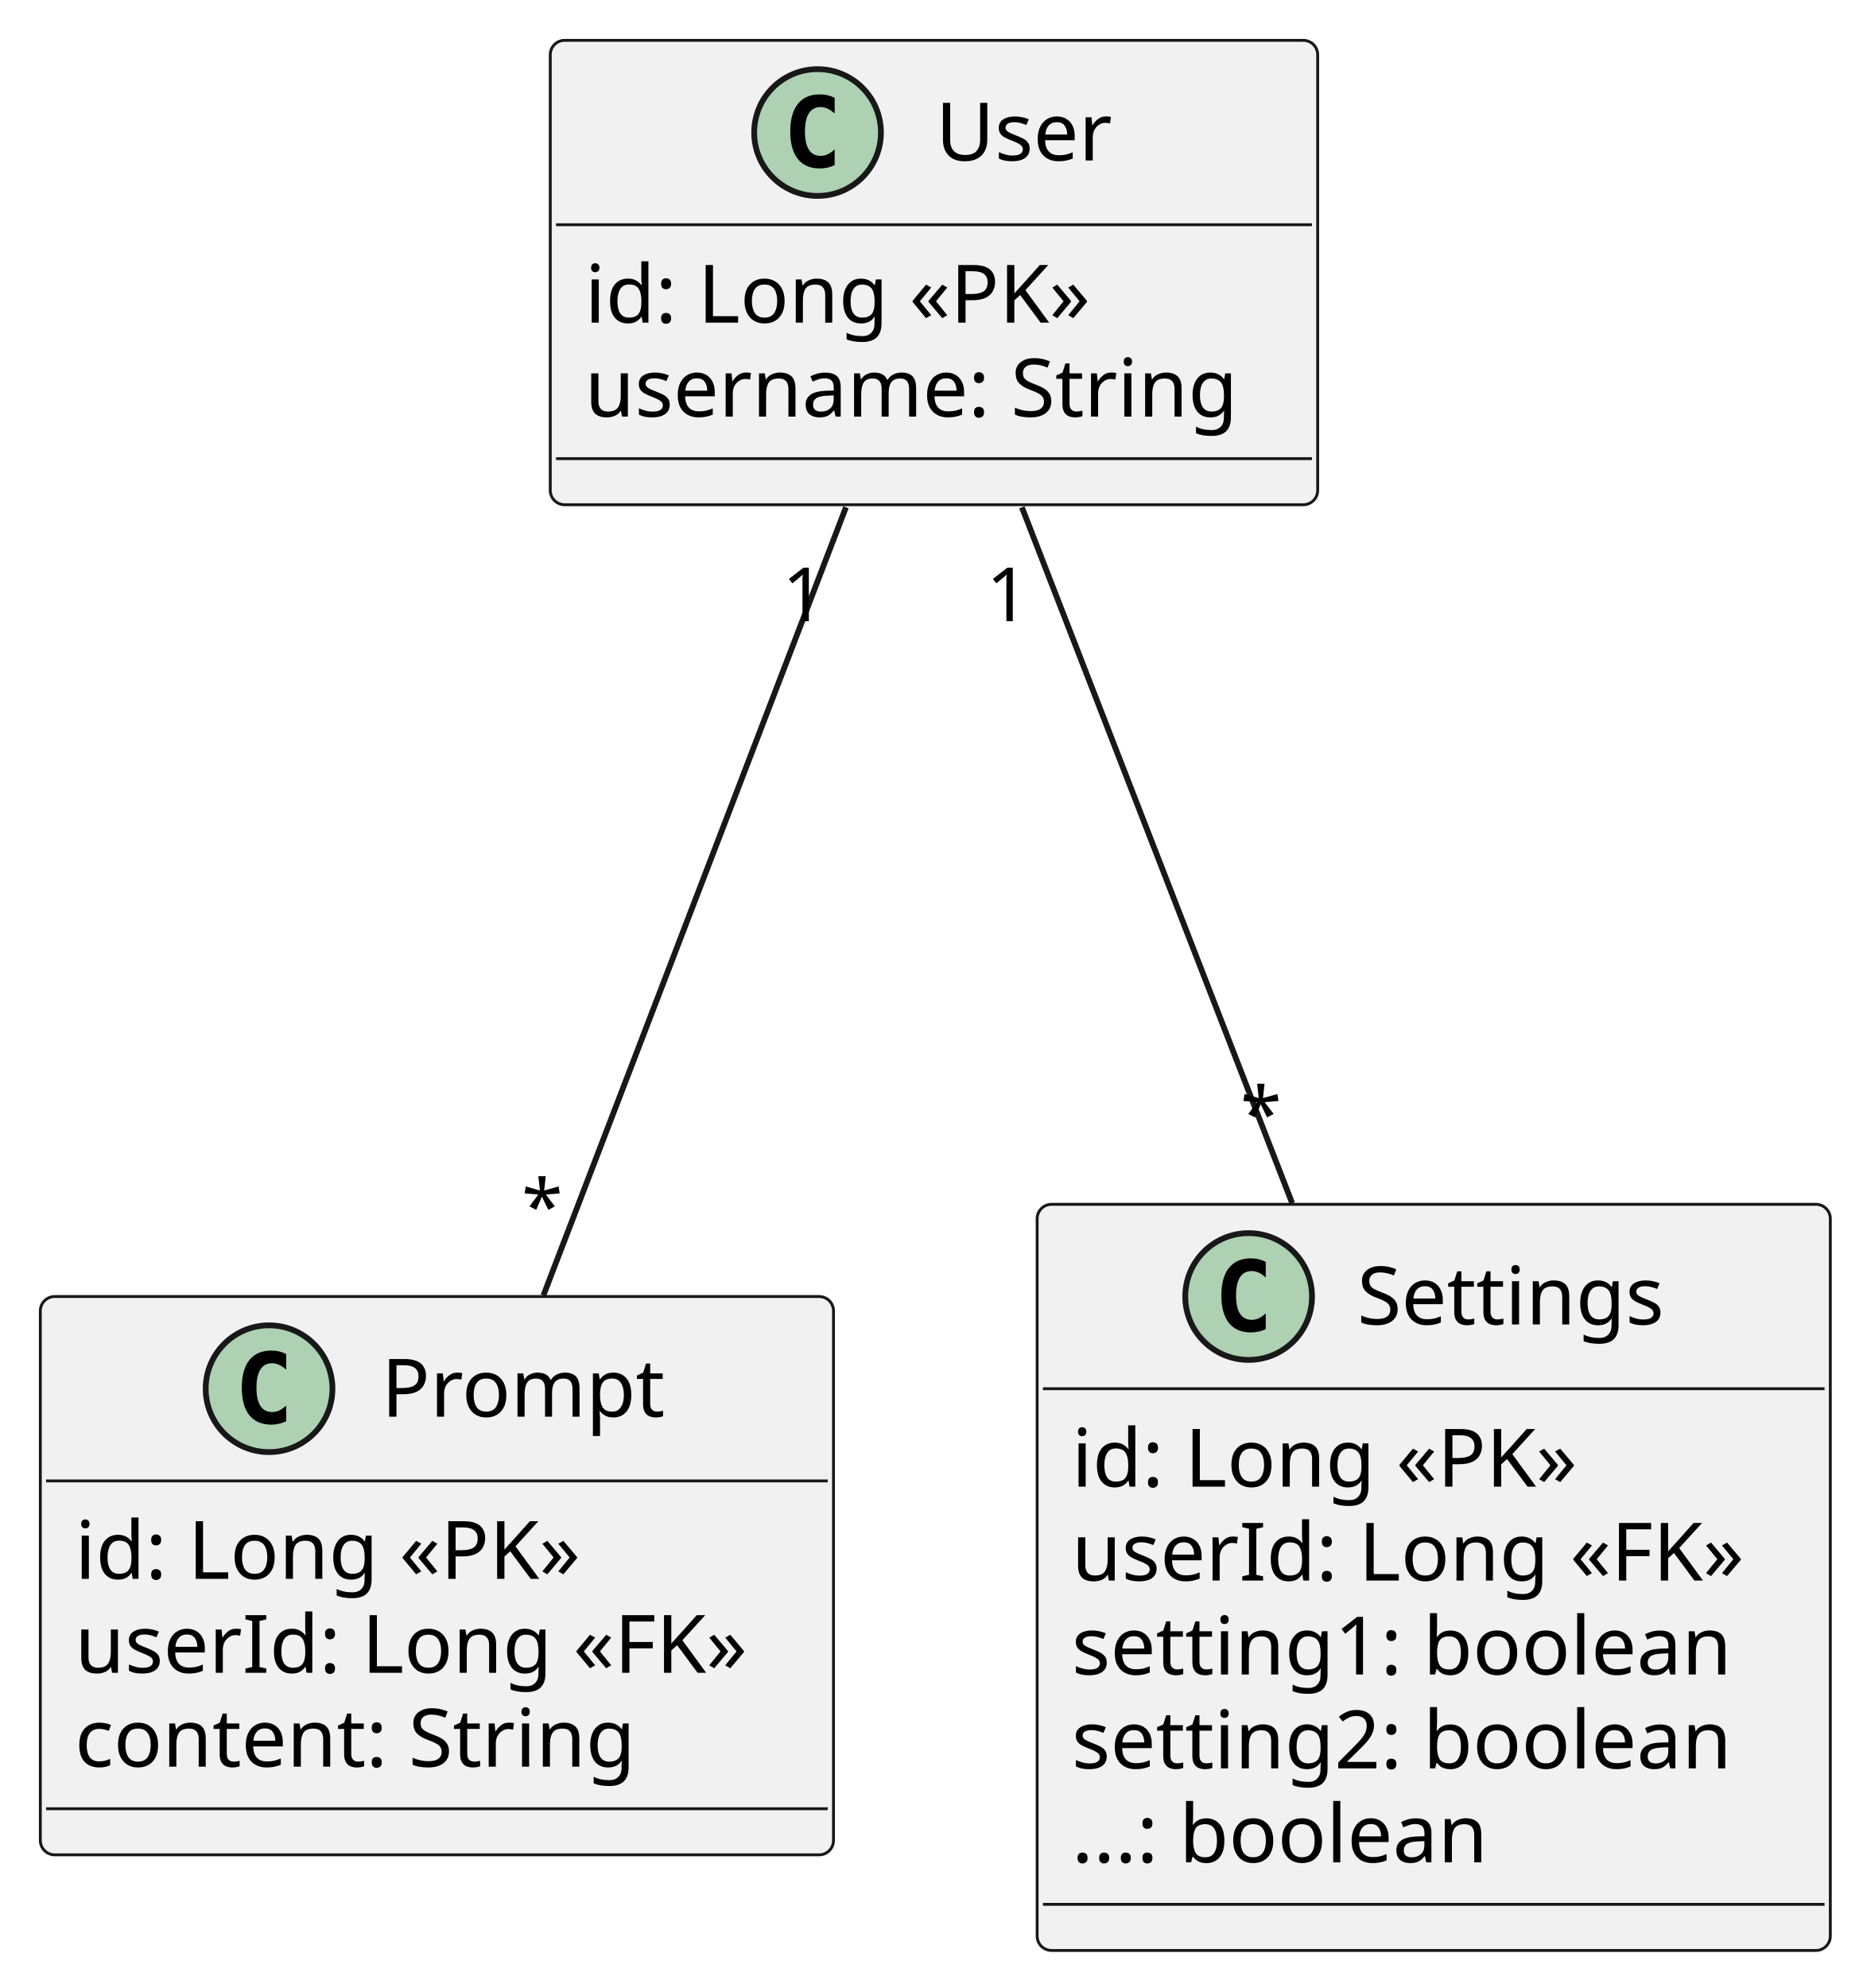
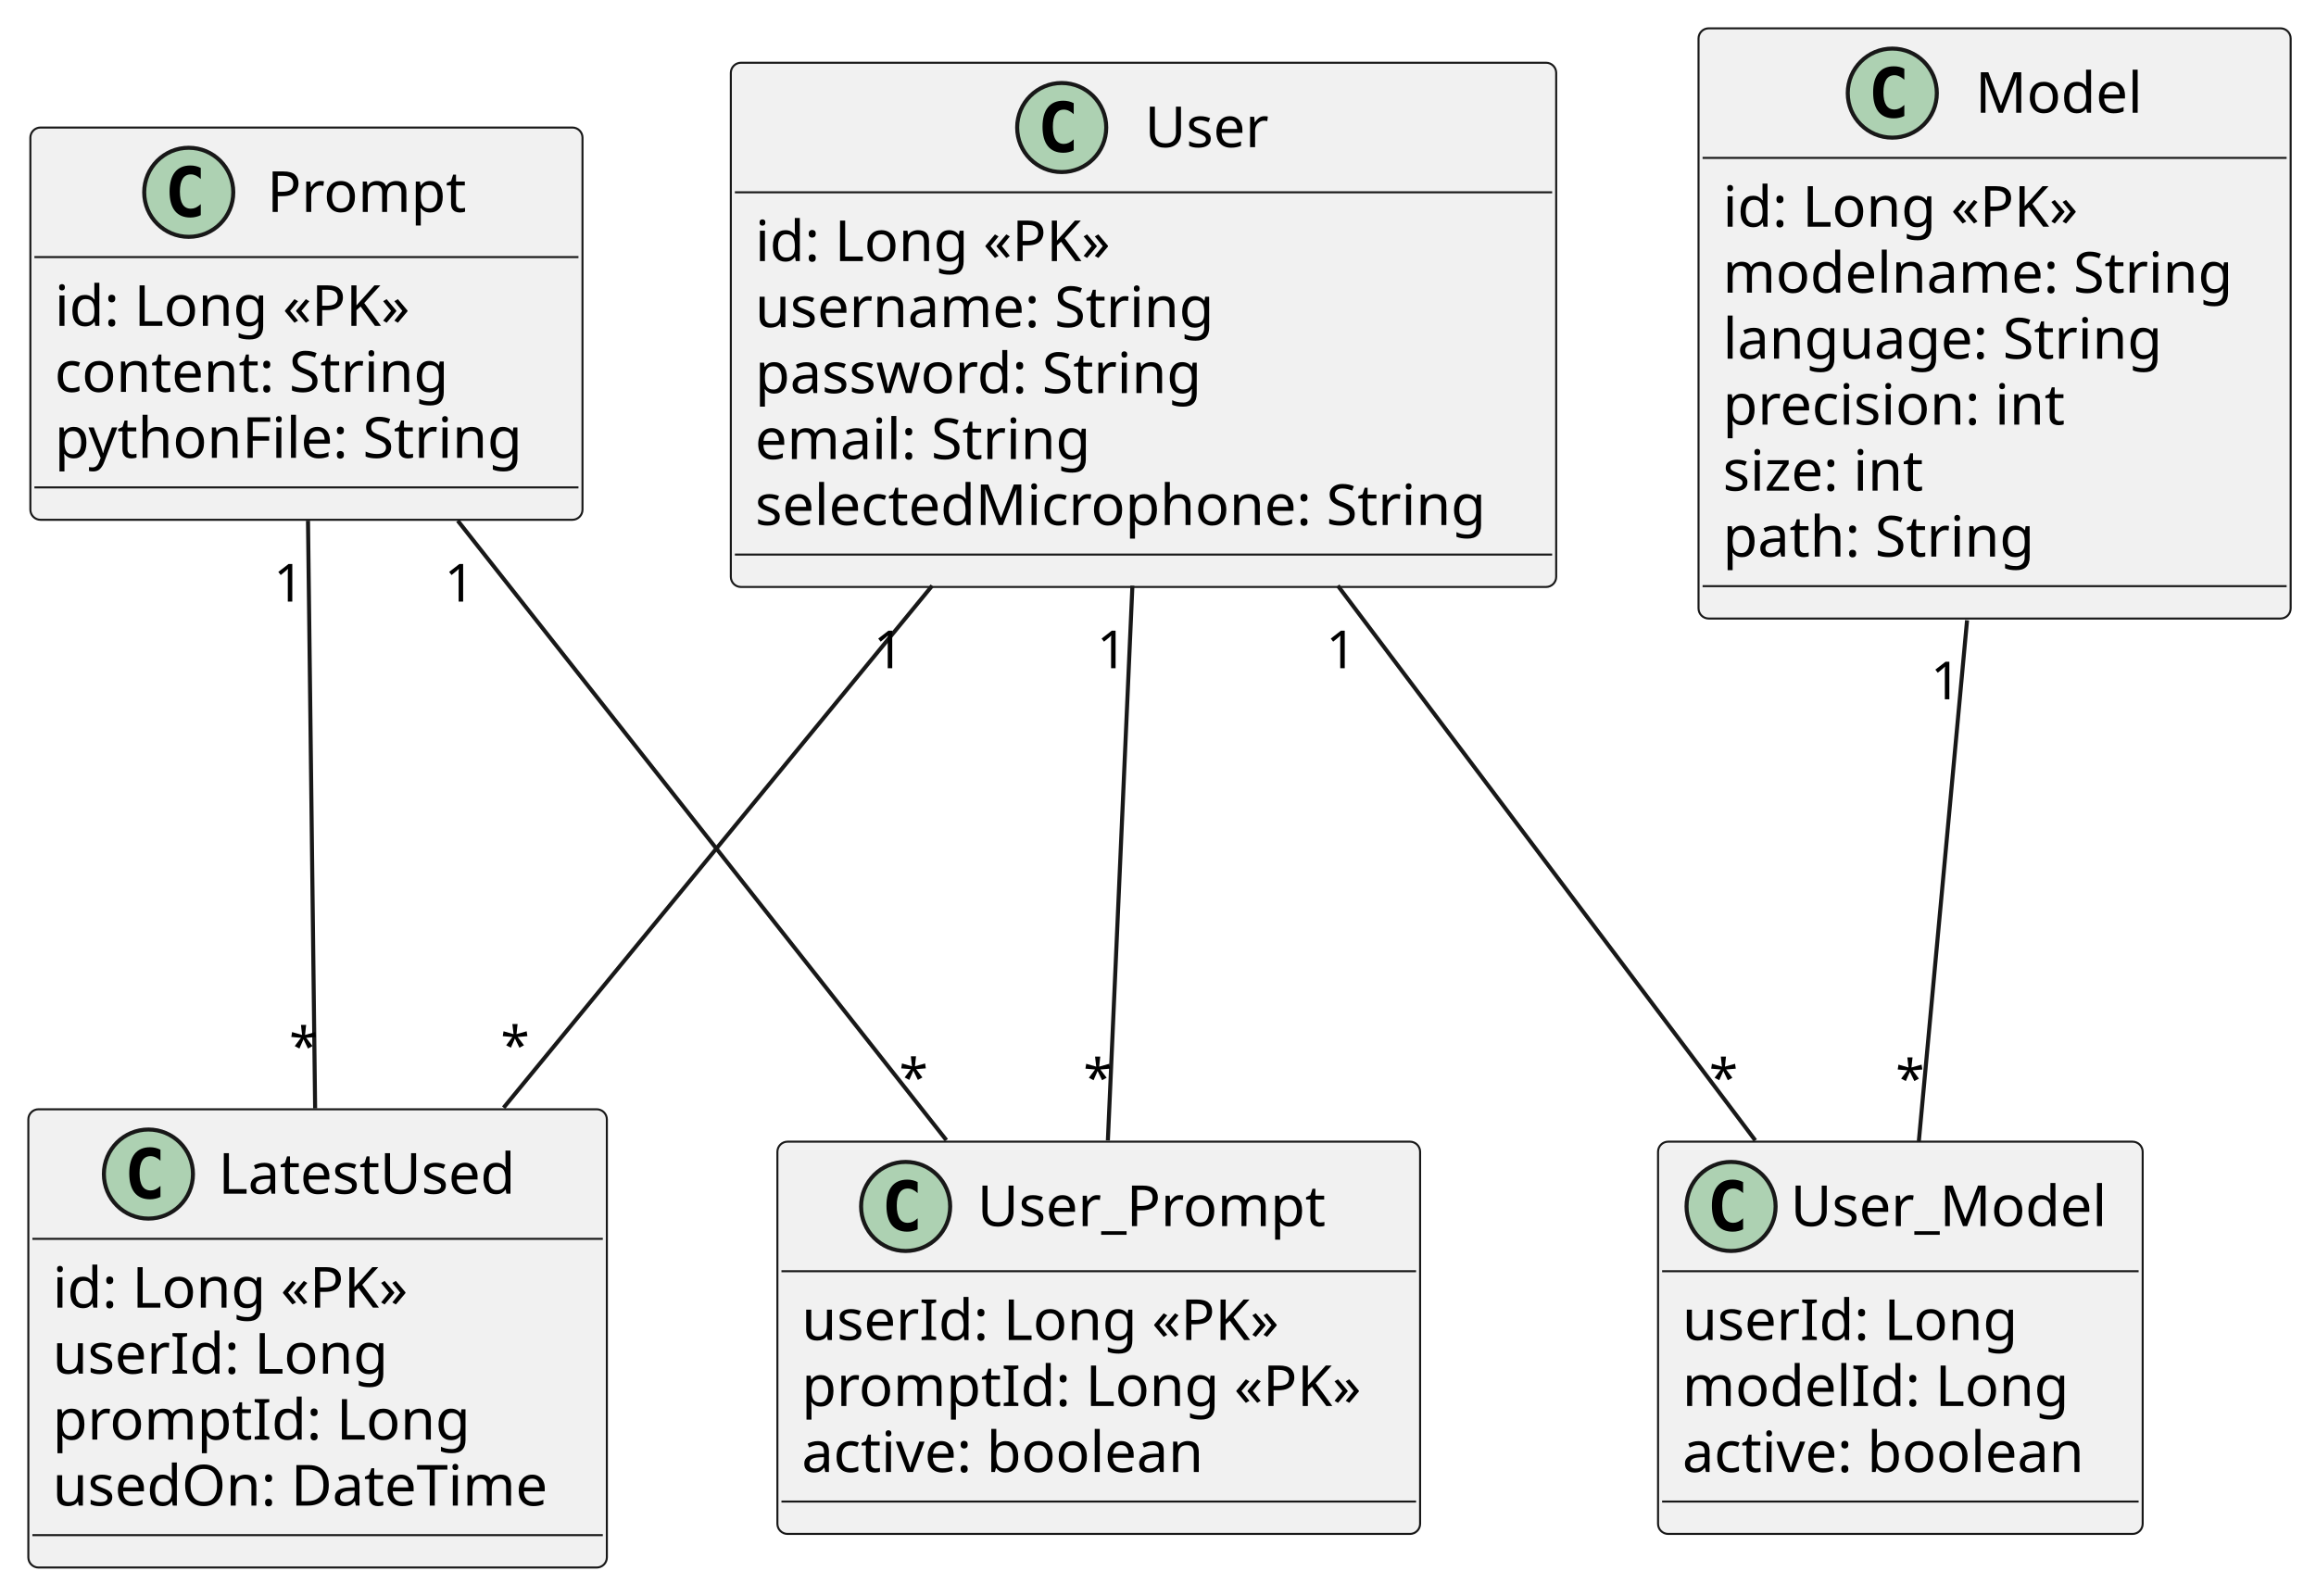
- <svg xmlns="http://www.w3.org/2000/svg" contentStyleType="text/css" data-diagram-type="CLASS" height="345px" preserveAspectRatio="none" style="width:324px;height:345px;background:#FFFFFF;" version="1.1" viewBox="0 0 324 345" width="324px" zoomAndPan="magnify">
+ <svg xmlns="http://www.w3.org/2000/svg" contentStyleType="text/css" data-diagram-type="CLASS" height="394px" preserveAspectRatio="none" style="width:572px;height:394px;background:#FFFFFF;" version="1.1" viewBox="0 0 572 394" width="572px" zoomAndPan="magnify">
  <defs />
  <g>
    <g id="elem_Prompt">
-       <rect codeLine="1" fill="#F1F1F1" height="96.891" id="Prompt" rx="2.5" ry="2.5" style="stroke:#181818;stroke-width:0.5;" width="137.658" x="7" y="225" />
-       <ellipse cx="46.696" cy="241" fill="#ADD1B2" rx="11" ry="11" style="stroke:#181818;stroke-width:1;" />
-       <path d="M49.665,246.641 Q49.087,246.938 48.446,247.078 Q47.806,247.234 47.103,247.234 Q44.603,247.234 43.275,245.594 Q41.962,243.938 41.962,240.812 Q41.962,237.688 43.275,236.031 Q44.603,234.375 47.103,234.375 Q47.806,234.375 48.446,234.531 Q49.103,234.688 49.665,234.984 L49.665,237.703 Q49.04,237.125 48.446,236.859 Q47.853,236.578 47.228,236.578 Q45.884,236.578 45.196,237.656 Q44.509,238.719 44.509,240.812 Q44.509,242.906 45.196,243.984 Q45.884,245.047 47.228,245.047 Q47.853,245.047 48.446,244.781 Q49.04,244.5 49.665,243.922 L49.665,246.641 Z " fill="#000000" />
-       <text fill="#000000" font-family="sans-serif" font-size="14" lengthAdjust="spacing" textLength="50.777" x="66.184" y="245.847">Prompt</text>
-       <line style="stroke:#181818;stroke-width:0.5;" x1="8" x2="143.658" y1="257" y2="257" />
-       <text fill="#000000" font-family="sans-serif" font-size="14" lengthAdjust="spacing" textLength="95.272" x="13" y="273.995">id: Long «PK»</text>
-       <text fill="#000000" font-family="sans-serif" font-size="14" lengthAdjust="spacing" textLength="125.658" x="13" y="290.292">userId: Long «FK»</text>
-       <text fill="#000000" font-family="sans-serif" font-size="14" lengthAdjust="spacing" textLength="104.549" x="13" y="306.589">content: String</text>
-       <line style="stroke:#181818;stroke-width:0.5;" x1="8" x2="143.658" y1="313.891" y2="313.891" />
+       <rect codeLine="1" fill="#F1F1F1" height="96.891" id="Prompt" rx="2.5" ry="2.5" style="stroke:#181818;stroke-width:0.5;" width="136.366" x="7.5" y="31.5" />
+       <ellipse cx="46.615" cy="47.5" fill="#ADD1B2" rx="11" ry="11" style="stroke:#181818;stroke-width:1;" />
+       <path d="M49.584,53.141 Q49.006,53.438 48.365,53.578 Q47.724,53.734 47.021,53.734 Q44.521,53.734 43.193,52.094 Q41.881,50.438 41.881,47.312 Q41.881,44.188 43.193,42.531 Q44.521,40.875 47.021,40.875 Q47.724,40.875 48.365,41.031 Q49.021,41.188 49.584,41.484 L49.584,44.203 Q48.959,43.625 48.365,43.359 Q47.771,43.078 47.146,43.078 Q45.803,43.078 45.115,44.156 Q44.428,45.219 44.428,47.312 Q44.428,49.406 45.115,50.484 Q45.803,51.547 47.146,51.547 Q47.771,51.547 48.365,51.281 Q48.959,51 49.584,50.422 L49.584,53.141 Z " fill="#000000" />
+       <text fill="#000000" font-family="sans-serif" font-size="14" lengthAdjust="spacing" textLength="50.777" x="65.974" y="52.347">Prompt</text>
+       <line style="stroke:#181818;stroke-width:0.5;" x1="8.5" x2="142.866" y1="63.5" y2="63.5" />
+       <text fill="#000000" font-family="sans-serif" font-size="14" lengthAdjust="spacing" textLength="95.272" x="13.5" y="80.495">id: Long «PK»</text>
+       <text fill="#000000" font-family="sans-serif" font-size="14" lengthAdjust="spacing" textLength="104.549" x="13.5" y="96.792">content: String</text>
+       <text fill="#000000" font-family="sans-serif" font-size="14" lengthAdjust="spacing" textLength="124.366" x="13.5" y="113.089">pythonFile: String</text>
+       <line style="stroke:#181818;stroke-width:0.5;" x1="8.5" x2="142.866" y1="120.391" y2="120.391" />
    </g>
    <g id="elem_User">
-       <rect codeLine="7" fill="#F1F1F1" height="80.594" id="User" rx="2.5" ry="2.5" style="stroke:#181818;stroke-width:0.5;" width="133.188" x="95.5" y="7" />
-       <ellipse cx="141.889" cy="23" fill="#ADD1B2" rx="11" ry="11" style="stroke:#181818;stroke-width:1;" />
-       <path d="M144.857,28.641 Q144.279,28.938 143.639,29.078 Q142.998,29.234 142.295,29.234 Q139.795,29.234 138.467,27.594 Q137.154,25.938 137.154,22.812 Q137.154,19.688 138.467,18.031 Q139.795,16.375 142.295,16.375 Q142.998,16.375 143.639,16.531 Q144.295,16.688 144.857,16.984 L144.857,19.703 Q144.232,19.125 143.639,18.859 Q143.045,18.578 142.42,18.578 Q141.076,18.578 140.389,19.656 Q139.701,20.719 139.701,22.812 Q139.701,24.906 140.389,25.984 Q141.076,27.047 142.42,27.047 Q143.045,27.047 143.639,26.781 Q144.232,26.5 144.857,25.922 L144.857,28.641 Z " fill="#000000" />
-       <text fill="#000000" font-family="sans-serif" font-size="14" lengthAdjust="spacing" textLength="31.91" x="162.389" y="27.847">User</text>
-       <line style="stroke:#181818;stroke-width:0.5;" x1="96.5" x2="227.688" y1="39" y2="39" />
-       <text fill="#000000" font-family="sans-serif" font-size="14" lengthAdjust="spacing" textLength="95.272" x="101.5" y="55.995">id: Long «PK»</text>
-       <text fill="#000000" font-family="sans-serif" font-size="14" lengthAdjust="spacing" textLength="121.188" x="101.5" y="72.292">username: String</text>
-       <line style="stroke:#181818;stroke-width:0.5;" x1="96.5" x2="227.688" y1="79.594" y2="79.594" />
+       <rect codeLine="7" fill="#F1F1F1" height="129.484" id="User" rx="2.5" ry="2.5" style="stroke:#181818;stroke-width:0.5;" width="203.844" x="180.5" y="15.5" />
+       <ellipse cx="262.217" cy="31.5" fill="#ADD1B2" rx="11" ry="11" style="stroke:#181818;stroke-width:1;" />
+       <path d="M265.185,37.141 Q264.607,37.438 263.967,37.578 Q263.326,37.734 262.623,37.734 Q260.123,37.734 258.795,36.094 Q257.482,34.438 257.482,31.312 Q257.482,28.188 258.795,26.531 Q260.123,24.875 262.623,24.875 Q263.326,24.875 263.967,25.031 Q264.623,25.188 265.185,25.484 L265.185,28.203 Q264.56,27.625 263.967,27.359 Q263.373,27.078 262.748,27.078 Q261.404,27.078 260.717,28.156 Q260.029,29.219 260.029,31.312 Q260.029,33.406 260.717,34.484 Q261.404,35.547 262.748,35.547 Q263.373,35.547 263.967,35.281 Q264.56,35 265.185,34.422 L265.185,37.141 Z " fill="#000000" />
+       <text fill="#000000" font-family="sans-serif" font-size="14" lengthAdjust="spacing" textLength="31.91" x="282.717" y="36.347">User</text>
+       <line style="stroke:#181818;stroke-width:0.5;" x1="181.5" x2="383.344" y1="47.5" y2="47.5" />
+       <text fill="#000000" font-family="sans-serif" font-size="14" lengthAdjust="spacing" textLength="95.272" x="186.5" y="64.495">id: Long «PK»</text>
+       <text fill="#000000" font-family="sans-serif" font-size="14" lengthAdjust="spacing" textLength="121.188" x="186.5" y="80.792">username: String</text>
+       <text fill="#000000" font-family="sans-serif" font-size="14" lengthAdjust="spacing" textLength="117.66" x="186.5" y="97.089">password: String</text>
+       <text fill="#000000" font-family="sans-serif" font-size="14" lengthAdjust="spacing" textLength="89.558" x="186.5" y="113.386">email: String</text>
+       <text fill="#000000" font-family="sans-serif" font-size="14" lengthAdjust="spacing" textLength="191.844" x="186.5" y="129.683">selectedMicrophone: String</text>
+       <line style="stroke:#181818;stroke-width:0.5;" x1="181.5" x2="383.344" y1="136.984" y2="136.984" />
    </g>
-     <g id="elem_Settings">
-       <rect codeLine="12" fill="#F1F1F1" height="129.484" id="Settings" rx="2.5" ry="2.5" style="stroke:#181818;stroke-width:0.5;" width="137.658" x="180" y="209" />
-       <ellipse cx="216.706" cy="225" fill="#ADD1B2" rx="11" ry="11" style="stroke:#181818;stroke-width:1;" />
-       <path d="M219.675,230.641 Q219.097,230.938 218.456,231.078 Q217.816,231.234 217.113,231.234 Q214.613,231.234 213.285,229.594 Q211.972,227.938 211.972,224.812 Q211.972,221.688 213.285,220.031 Q214.613,218.375 217.113,218.375 Q217.816,218.375 218.456,218.531 Q219.113,218.688 219.675,218.984 L219.675,221.703 Q219.05,221.125 218.456,220.859 Q217.863,220.578 217.238,220.578 Q215.894,220.578 215.206,221.656 Q214.519,222.719 214.519,224.812 Q214.519,226.906 215.206,227.984 Q215.894,229.047 217.238,229.047 Q217.863,229.047 218.456,228.781 Q219.05,228.5 219.675,227.922 L219.675,230.641 Z " fill="#000000" />
-       <text fill="#000000" font-family="sans-serif" font-size="14" lengthAdjust="spacing" textLength="57.422" x="235.53" y="229.847">Settings</text>
-       <line style="stroke:#181818;stroke-width:0.5;" x1="181" x2="316.658" y1="241" y2="241" />
-       <text fill="#000000" font-family="sans-serif" font-size="14" lengthAdjust="spacing" textLength="95.272" x="186" y="257.995">id: Long «PK»</text>
-       <text fill="#000000" font-family="sans-serif" font-size="14" lengthAdjust="spacing" textLength="125.658" x="186" y="274.292">userId: Long «FK»</text>
-       <text fill="#000000" font-family="sans-serif" font-size="14" lengthAdjust="spacing" textLength="122.582" x="186" y="290.589">setting1: boolean</text>
-       <text fill="#000000" font-family="sans-serif" font-size="14" lengthAdjust="spacing" textLength="122.582" x="186" y="306.886">setting2: boolean</text>
-       <text fill="#000000" font-family="sans-serif" font-size="14" lengthAdjust="spacing" textLength="78.49" x="186" y="323.183">...: boolean</text>
-       <line style="stroke:#181818;stroke-width:0.5;" x1="181" x2="316.658" y1="330.484" y2="330.484" />
+     <g id="elem_User_Prompt">
+       <rect codeLine="15" fill="#F1F1F1" height="96.891" id="User_Prompt" rx="2.5" ry="2.5" style="stroke:#181818;stroke-width:0.5;" width="158.733" x="192" y="282" />
+       <ellipse cx="223.671" cy="298" fill="#ADD1B2" rx="11" ry="11" style="stroke:#181818;stroke-width:1;" />
+       <path d="M226.639,303.641 Q226.061,303.938 225.421,304.078 Q224.78,304.234 224.077,304.234 Q221.577,304.234 220.249,302.594 Q218.936,300.938 218.936,297.812 Q218.936,294.688 220.249,293.031 Q221.577,291.375 224.077,291.375 Q224.78,291.375 225.421,291.531 Q226.077,291.688 226.639,291.984 L226.639,294.703 Q226.014,294.125 225.421,293.859 Q224.827,293.578 224.202,293.578 Q222.858,293.578 222.171,294.656 Q221.483,295.719 221.483,297.812 Q221.483,299.906 222.171,300.984 Q222.858,302.047 224.202,302.047 Q224.827,302.047 225.421,301.781 Q226.014,301.5 226.639,300.922 L226.639,303.641 Z " fill="#000000" />
+       <text fill="#000000" font-family="sans-serif" font-size="14" lengthAdjust="spacing" textLength="89.688" x="241.375" y="302.847">User_Prompt</text>
+       <line style="stroke:#181818;stroke-width:0.5;" x1="193" x2="349.733" y1="314" y2="314" />
+       <text fill="#000000" font-family="sans-serif" font-size="14" lengthAdjust="spacing" textLength="126.048" x="198" y="330.995">userId: Long «PK»</text>
+       <text fill="#000000" font-family="sans-serif" font-size="14" lengthAdjust="spacing" textLength="146.733" x="198" y="347.292">promptId: Long «PK»</text>
+       <text fill="#000000" font-family="sans-serif" font-size="14" lengthAdjust="spacing" textLength="107.693" x="198" y="363.589">active: boolean</text>
+       <line style="stroke:#181818;stroke-width:0.5;" x1="193" x2="349.733" y1="370.891" y2="370.891" />
    </g>
-     <g id="link_User_Prompt">
-       <path codeLine="20" d="M146.82,88.03 C132.16,126.21 109.94,184.09 94.31,224.81 " fill="transparent" id="User-Prompt" style="stroke:#181818;stroke-width:1;" />
-       <text fill="#000000" font-family="sans-serif" font-size="13" lengthAdjust="spacing" textLength="8.271" x="135.77" y="107.795">1</text>
-       <text fill="#000000" font-family="sans-serif" font-size="13" lengthAdjust="spacing" textLength="6.5" x="90.522" y="213.992">*</text>
+     <g id="elem_LatestUsed">
+       <rect codeLine="21" fill="#F1F1F1" height="113.188" id="LatestUsed" rx="2.5" ry="2.5" style="stroke:#181818;stroke-width:0.5;" width="142.881" x="7" y="274" />
+       <ellipse cx="36.659" cy="290" fill="#ADD1B2" rx="11" ry="11" style="stroke:#181818;stroke-width:1;" />
+       <path d="M39.628,295.641 Q39.05,295.938 38.409,296.078 Q37.768,296.234 37.065,296.234 Q34.565,296.234 33.237,294.594 Q31.924,292.938 31.924,289.812 Q31.924,286.688 33.237,285.031 Q34.565,283.375 37.065,283.375 Q37.768,283.375 38.409,283.531 Q39.065,283.688 39.628,283.984 L39.628,286.703 Q39.003,286.125 38.409,285.859 Q37.815,285.578 37.19,285.578 Q35.846,285.578 35.159,286.656 Q34.471,287.719 34.471,289.812 Q34.471,291.906 35.159,292.984 Q35.846,294.047 37.19,294.047 Q37.815,294.047 38.409,293.781 Q39.003,293.5 39.628,292.922 L39.628,295.641 Z " fill="#000000" />
+       <text fill="#000000" font-family="sans-serif" font-size="14" lengthAdjust="spacing" textLength="78.306" x="53.916" y="294.847">LatestUsed</text>
+       <line style="stroke:#181818;stroke-width:0.5;" x1="8" x2="148.881" y1="306" y2="306" />
+       <text fill="#000000" font-family="sans-serif" font-size="14" lengthAdjust="spacing" textLength="95.272" x="13" y="322.995">id: Long «PK»</text>
+       <text fill="#000000" font-family="sans-serif" font-size="14" lengthAdjust="spacing" textLength="86.844" x="13" y="339.292">userId: Long</text>
+       <text fill="#000000" font-family="sans-serif" font-size="14" lengthAdjust="spacing" textLength="107.529" x="13" y="355.589">promptId: Long</text>
+       <text fill="#000000" font-family="sans-serif" font-size="14" lengthAdjust="spacing" textLength="130.881" x="13" y="371.886">usedOn: DateTime</text>
+       <line style="stroke:#181818;stroke-width:0.5;" x1="8" x2="148.881" y1="379.188" y2="379.188" />
    </g>
-     <g id="link_User_Settings">
-       <path codeLine="21" d="M177.35,88.03 C190.33,121.44 209.16,169.93 224.26,208.8 " fill="transparent" id="User-Settings" style="stroke:#181818;stroke-width:1;" />
-       <text fill="#000000" font-family="sans-serif" font-size="13" lengthAdjust="spacing" textLength="8.271" x="171.166" y="107.795">1</text>
-       <text fill="#000000" font-family="sans-serif" font-size="13" lengthAdjust="spacing" textLength="6.5" x="215.272" y="197.951">*</text>
+     <g id="elem_Model">
+       <rect codeLine="28" fill="#F1F1F1" height="145.781" id="Model" rx="2.5" ry="2.5" style="stroke:#181818;stroke-width:0.5;" width="146.244" x="419.5" y="7" />
+       <ellipse cx="467.355" cy="23" fill="#ADD1B2" rx="11" ry="11" style="stroke:#181818;stroke-width:1;" />
+       <path d="M470.324,28.641 Q469.746,28.938 469.105,29.078 Q468.464,29.234 467.761,29.234 Q465.261,29.234 463.933,27.594 Q462.621,25.938 462.621,22.812 Q462.621,19.688 463.933,18.031 Q465.261,16.375 467.761,16.375 Q468.464,16.375 469.105,16.531 Q469.761,16.688 470.324,16.984 L470.324,19.703 Q469.699,19.125 469.105,18.859 Q468.511,18.578 467.886,18.578 Q466.543,18.578 465.855,19.656 Q465.168,20.719 465.168,22.812 Q465.168,24.906 465.855,25.984 Q466.543,27.047 467.886,27.047 Q468.511,27.047 469.105,26.781 Q469.699,26.5 470.324,25.922 L470.324,28.641 Z " fill="#000000" />
+       <text fill="#000000" font-family="sans-serif" font-size="14" lengthAdjust="spacing" textLength="42.034" x="487.855" y="27.847">Model</text>
+       <line style="stroke:#181818;stroke-width:0.5;" x1="420.5" x2="564.744" y1="39" y2="39" />
+       <text fill="#000000" font-family="sans-serif" font-size="14" lengthAdjust="spacing" textLength="95.272" x="425.5" y="55.995">id: Long «PK»</text>
+       <text fill="#000000" font-family="sans-serif" font-size="14" lengthAdjust="spacing" textLength="134.244" x="425.5" y="72.292">modelname: String</text>
+       <text fill="#000000" font-family="sans-serif" font-size="14" lengthAdjust="spacing" textLength="116.129" x="425.5" y="88.589">language: String</text>
+       <text fill="#000000" font-family="sans-serif" font-size="14" lengthAdjust="spacing" textLength="90.884" x="425.5" y="104.886">precision: int</text>
+       <text fill="#000000" font-family="sans-serif" font-size="14" lengthAdjust="spacing" textLength="54.565" x="425.5" y="121.183">size: int</text>
+       <text fill="#000000" font-family="sans-serif" font-size="14" lengthAdjust="spacing" textLength="82.776" x="425.5" y="137.48">path: String</text>
+       <line style="stroke:#181818;stroke-width:0.5;" x1="420.5" x2="564.744" y1="144.781" y2="144.781" />
+     </g>
+     <g id="elem_User_Model">
+       <rect codeLine="37" fill="#F1F1F1" height="96.891" id="User_Model" rx="2.5" ry="2.5" style="stroke:#181818;stroke-width:0.5;" width="119.693" x="409.5" y="282" />
+       <ellipse cx="427.537" cy="298" fill="#ADD1B2" rx="11" ry="11" style="stroke:#181818;stroke-width:1;" />
+       <path d="M430.506,303.641 Q429.928,303.938 429.287,304.078 Q428.646,304.234 427.943,304.234 Q425.443,304.234 424.115,302.594 Q422.803,300.938 422.803,297.812 Q422.803,294.688 424.115,293.031 Q425.443,291.375 427.943,291.375 Q428.646,291.375 429.287,291.531 Q429.943,291.688 430.506,291.984 L430.506,294.703 Q429.881,294.125 429.287,293.859 Q428.693,293.578 428.068,293.578 Q426.725,293.578 426.037,294.656 Q425.35,295.719 425.35,297.812 Q425.35,299.906 426.037,300.984 Q426.725,302.047 428.068,302.047 Q428.693,302.047 429.287,301.781 Q429.881,301.5 430.506,300.922 L430.506,303.641 Z " fill="#000000" />
+       <text fill="#000000" font-family="sans-serif" font-size="14" lengthAdjust="spacing" textLength="80.944" x="442.212" y="302.847">User_Model</text>
+       <line style="stroke:#181818;stroke-width:0.5;" x1="410.5" x2="528.193" y1="314" y2="314" />
+       <text fill="#000000" font-family="sans-serif" font-size="14" lengthAdjust="spacing" textLength="86.844" x="415.5" y="330.995">userId: Long</text>
+       <text fill="#000000" font-family="sans-serif" font-size="14" lengthAdjust="spacing" textLength="99.9" x="415.5" y="347.292">modelId: Long</text>
+       <text fill="#000000" font-family="sans-serif" font-size="14" lengthAdjust="spacing" textLength="107.693" x="415.5" y="363.589">active: boolean</text>
+       <line style="stroke:#181818;stroke-width:0.5;" x1="410.5" x2="528.193" y1="370.891" y2="370.891" />
+     </g>
+     <g id="link_User_User_Prompt">
+       <path codeLine="43" d="M279.68,144.67 C277.79,187.38 275.34,242.73 273.62,281.69 " fill="transparent" id="User-User_Prompt" style="stroke:#181818;stroke-width:1;" />
+       <text fill="#000000" font-family="sans-serif" font-size="13" lengthAdjust="spacing" textLength="8.271" x="270.916" y="165.061">1</text>
+       <text fill="#000000" font-family="sans-serif" font-size="13" lengthAdjust="spacing" textLength="6.5" x="267.55" y="270.855">*</text>
+     </g>
+     <g id="link_Prompt_User_Prompt">
+       <path codeLine="44" d="M113.06,128.62 C147.74,172.59 198.99,237.57 233.73,281.62 " fill="transparent" id="Prompt-User_Prompt" style="stroke:#181818;stroke-width:1;" />
+       <text fill="#000000" font-family="sans-serif" font-size="13" lengthAdjust="spacing" textLength="8.271" x="109.773" y="148.596">1</text>
+       <text fill="#000000" font-family="sans-serif" font-size="13" lengthAdjust="spacing" textLength="6.5" x="222.051" y="270.776">*</text>
+     </g>
+     <g id="link_User_LatestUsed">
+       <path codeLine="45" d="M230.23,144.67 C197.53,184.51 155.8,235.34 124.38,273.61 " fill="transparent" id="User-LatestUsed" style="stroke:#181818;stroke-width:1;" />
+       <text fill="#000000" font-family="sans-serif" font-size="13" lengthAdjust="spacing" textLength="8.271" x="215.749" y="165.061">1</text>
+       <text fill="#000000" font-family="sans-serif" font-size="13" lengthAdjust="spacing" textLength="6.5" x="123.644" y="262.826">*</text>
+     </g>
+     <g id="link_Prompt_LatestUsed">
+       <path codeLine="46" d="M76.07,128.62 C76.58,170.05 77.3,230.14 77.83,273.79 " fill="transparent" id="Prompt-LatestUsed" style="stroke:#181818;stroke-width:1;" />
+       <text fill="#000000" font-family="sans-serif" font-size="13" lengthAdjust="spacing" textLength="8.271" x="67.581" y="148.596">1</text>
+       <text fill="#000000" font-family="sans-serif" font-size="13" lengthAdjust="spacing" textLength="6.5" x="71.42" y="263.028">*</text>
+     </g>
+     <g id="link_User_User_Model">
+       <path codeLine="47" d="M330.41,144.67 C362.55,187.38 404.21,242.73 433.52,281.69 " fill="transparent" id="User-User_Model" style="stroke:#181818;stroke-width:1;" />
+       <text fill="#000000" font-family="sans-serif" font-size="13" lengthAdjust="spacing" textLength="8.271" x="327.512" y="165.061">1</text>
+       <text fill="#000000" font-family="sans-serif" font-size="13" lengthAdjust="spacing" textLength="6.5" x="422.095" y="270.855">*</text>
+     </g>
+     <g id="link_Model_User_Model">
+       <path codeLine="48" d="M485.82,153.21 C481.98,194.62 477.28,245.45 473.91,281.87 " fill="transparent" id="Model-User_Model" style="stroke:#181818;stroke-width:1;" />
+       <text fill="#000000" font-family="sans-serif" font-size="13" lengthAdjust="spacing" textLength="8.271" x="476.837" y="172.734">1</text>
+       <text fill="#000000" font-family="sans-serif" font-size="13" lengthAdjust="spacing" textLength="6.5" x="468.165" y="271.061">*</text>
    </g>
  </g>
</svg>
